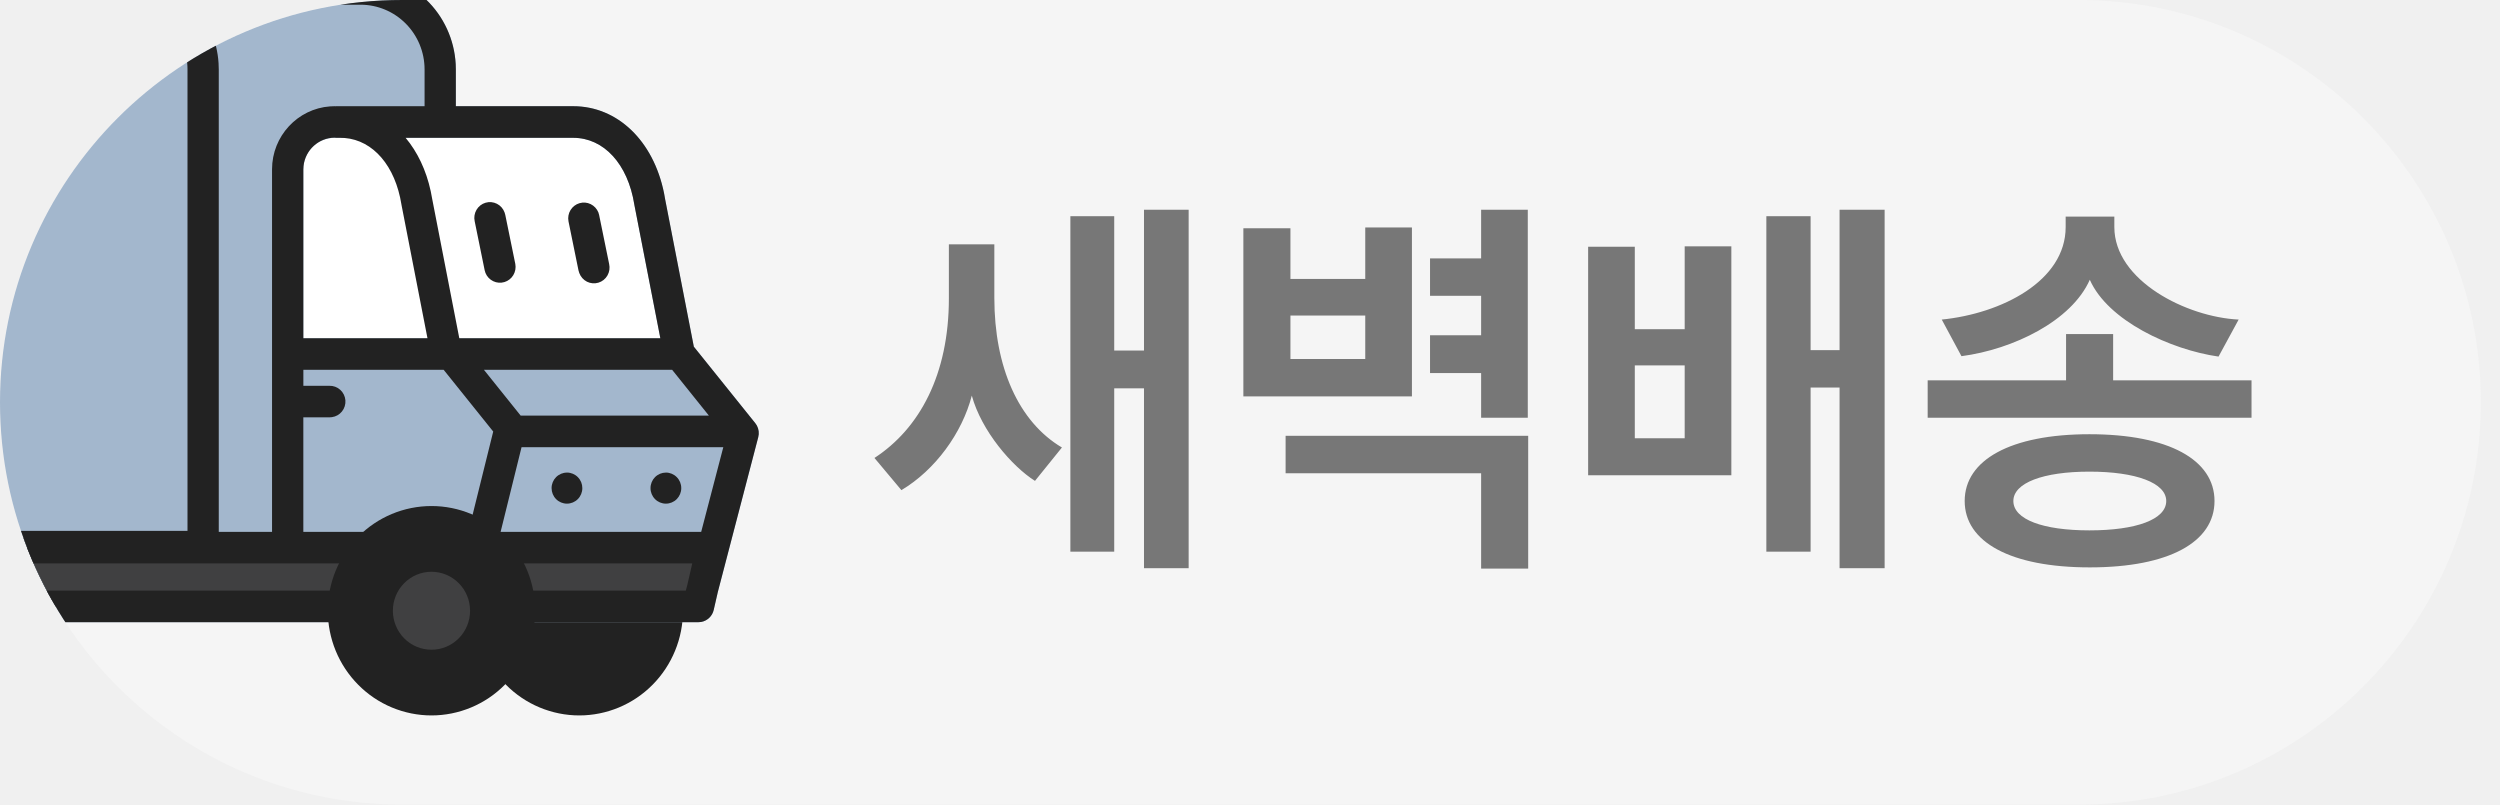
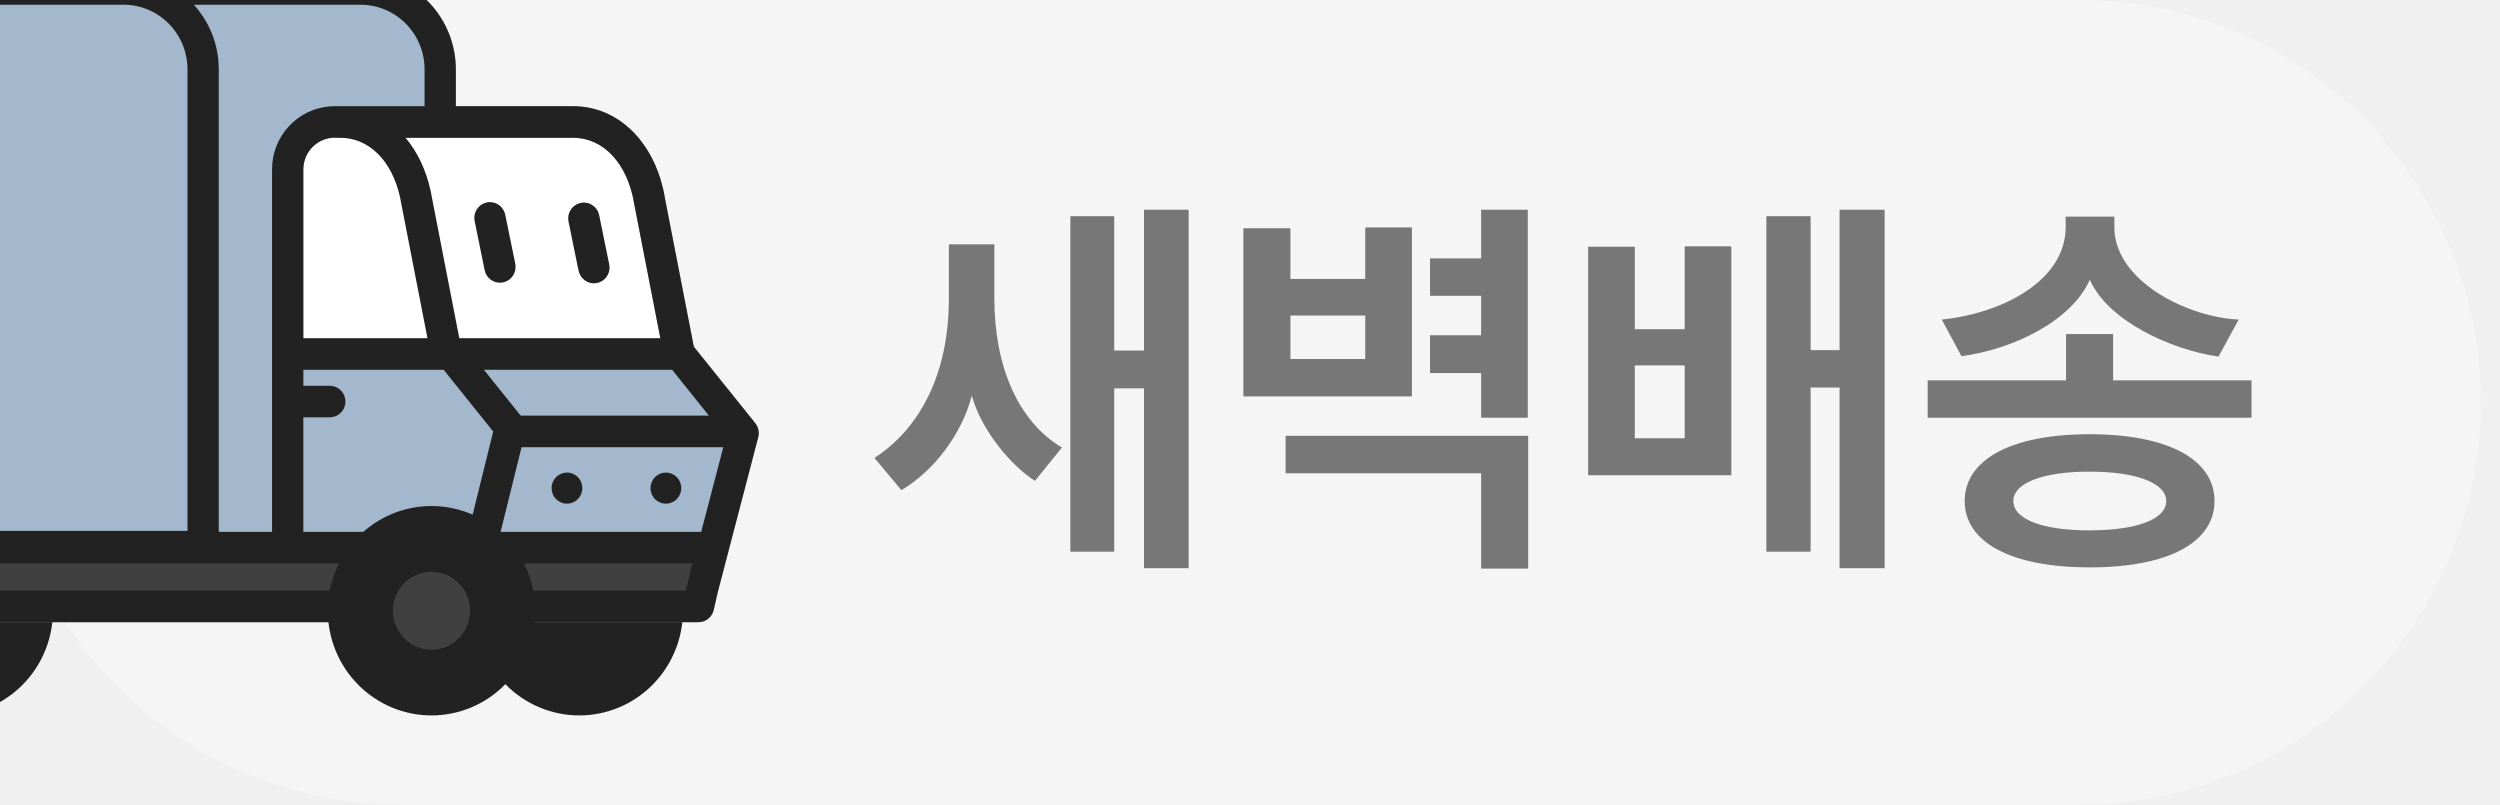
<svg xmlns="http://www.w3.org/2000/svg" width="87" height="28" viewBox="0 0 87 28" fill="none">
-   <g clip-path="url(#clip0_7655_96737)">
+   <g clipPath="url(#clip0_7655_96737)">
    <rect width="86.333" height="28" rx="14" fill="#F5F5F5" />
-     <path fill-rule="evenodd" clip-rule="evenodd" d="M33.819 13.767C33.483 15.069 32.545 16.357 31.369 17.057L30.431 15.937C31.999 14.915 33.021 13.039 33.021 10.379V8.503H34.603V10.365C34.603 12.773 35.443 14.677 36.955 15.573L36.017 16.735C35.219 16.231 34.155 14.999 33.819 13.767ZM77.905 11.121L77.205 12.409C75.539 12.171 73.355 11.163 72.725 9.735C72.095 11.163 70.065 12.157 68.259 12.395L67.573 11.121C69.659 10.911 71.885 9.777 71.885 7.901V7.537H73.579V7.901C73.579 9.777 76.113 11.037 77.905 11.121ZM77.065 17.435C77.065 18.863 75.483 19.745 72.725 19.745C69.967 19.745 68.371 18.863 68.371 17.435C68.371 16.007 69.967 15.111 72.711 15.111C75.483 15.111 77.065 16.007 77.065 17.435ZM70.065 17.435C70.065 18.079 71.101 18.457 72.711 18.457C74.335 18.457 75.385 18.079 75.385 17.435C75.385 16.805 74.335 16.413 72.711 16.413C71.101 16.413 70.065 16.805 70.065 17.435ZM41.365 7.299V19.773H39.811V13.515H38.775V19.199H37.249V7.523H38.775V12.199H39.811V7.299H41.365ZM53.167 7.299V14.537H51.543V12.983H49.765V11.667H51.543V10.295H49.765V8.993H51.543V7.299H53.167ZM49.135 7.915V13.795H43.269V7.943H44.907V9.707H47.511V7.915H49.135ZM44.907 12.493H47.511V10.981H44.907V12.493ZM53.181 15.167V19.787H51.543V16.469H44.739V15.167H53.181ZM65.585 7.299V19.773H64.017V13.487H63.009V19.199H61.469V7.523H63.009V12.185H64.017V7.299H65.585ZM60.251 8.573V16.539H55.267V8.587H56.891V11.457H58.627V8.573H60.251ZM56.891 15.251H58.627V12.717H56.891V15.251ZM78.353 13.235V14.537H67.083V13.235H71.899V11.625H73.537V13.235H78.353Z" fill="#777777" />
-     <g clip-path="url(#clip1_7655_96737)">
-       <path fill-rule="evenodd" clip-rule="evenodd" d="M-5.373 21.253C-5.373 21.732 -5.28 22.205 -5.098 22.647C-4.917 23.089 -4.651 23.491 -4.316 23.829C-3.981 24.168 -3.583 24.436 -3.146 24.619C-2.708 24.802 -2.239 24.897 -1.765 24.897C-1.291 24.897 -0.822 24.802 -0.384 24.619C0.054 24.436 0.452 24.168 0.787 23.829C1.122 23.491 1.388 23.089 1.569 22.647C1.75 22.205 1.844 21.732 1.844 21.253C1.844 20.287 1.463 19.36 0.787 18.677C0.11 17.993 -0.808 17.61 -1.765 17.61C-2.722 17.61 -3.639 17.993 -4.316 18.677C-4.993 19.36 -5.373 20.287 -5.373 21.253Z" fill="#222222" />
-       <path fill-rule="evenodd" clip-rule="evenodd" d="M16.55 21.253C16.55 21.732 16.644 22.205 16.825 22.647C17.006 23.089 17.272 23.491 17.607 23.829C17.942 24.168 18.34 24.436 18.778 24.619C19.216 24.802 19.685 24.897 20.159 24.897C20.633 24.897 21.102 24.802 21.54 24.619C21.977 24.436 22.375 24.168 22.71 23.829C23.045 23.491 23.311 23.089 23.492 22.647C23.674 22.205 23.767 21.732 23.767 21.253C23.767 20.287 23.387 19.36 22.71 18.677C22.033 17.993 21.116 17.61 20.159 17.61C19.202 17.61 18.284 17.993 17.607 18.677C16.93 19.36 16.55 20.287 16.55 21.253Z" fill="#222222" />
+     <path fill-rule="evenodd" clipRule="evenodd" d="M33.819 13.767C33.483 15.069 32.545 16.357 31.369 17.057L30.431 15.937C31.999 14.915 33.021 13.039 33.021 10.379V8.503H34.603V10.365C34.603 12.773 35.443 14.677 36.955 15.573L36.017 16.735C35.219 16.231 34.155 14.999 33.819 13.767ZM77.905 11.121L77.205 12.409C75.539 12.171 73.355 11.163 72.725 9.735C72.095 11.163 70.065 12.157 68.259 12.395L67.573 11.121C69.659 10.911 71.885 9.777 71.885 7.901V7.537H73.579V7.901C73.579 9.777 76.113 11.037 77.905 11.121ZM77.065 17.435C77.065 18.863 75.483 19.745 72.725 19.745C69.967 19.745 68.371 18.863 68.371 17.435C68.371 16.007 69.967 15.111 72.711 15.111C75.483 15.111 77.065 16.007 77.065 17.435ZM70.065 17.435C70.065 18.079 71.101 18.457 72.711 18.457C74.335 18.457 75.385 18.079 75.385 17.435C75.385 16.805 74.335 16.413 72.711 16.413C71.101 16.413 70.065 16.805 70.065 17.435ZM41.365 7.299V19.773H39.811V13.515H38.775V19.199H37.249V7.523H38.775V12.199H39.811V7.299H41.365ZM53.167 7.299V14.537H51.543V12.983H49.765V11.667H51.543V10.295H49.765V8.993H51.543V7.299H53.167ZM49.135 7.915V13.795H43.269V7.943H44.907V9.707H47.511V7.915H49.135ZM44.907 12.493H47.511V10.981H44.907V12.493ZM53.181 15.167V19.787H51.543V16.469H44.739V15.167H53.181ZM65.585 7.299V19.773H64.017V13.487H63.009V19.199H61.469V7.523H63.009V12.185H64.017V7.299H65.585ZM60.251 8.573V16.539H55.267V8.587H56.891V11.457H58.627V8.573H60.251ZM56.891 15.251H58.627V12.717H56.891V15.251ZM78.353 13.235V14.537H67.083V13.235H71.899V11.625H73.537V13.235H78.353Z" fill="#777777" />
+     <g clipPath="url(#clip1_7655_96737)">
+       <path fillRule="evenodd" clipRule="evenodd" d="M-5.373 21.253C-5.373 21.732 -5.28 22.205 -5.098 22.647C-4.917 23.089 -4.651 23.491 -4.316 23.829C-3.981 24.168 -3.583 24.436 -3.146 24.619C-2.708 24.802 -2.239 24.897 -1.765 24.897C-1.291 24.897 -0.822 24.802 -0.384 24.619C0.054 24.436 0.452 24.168 0.787 23.829C1.122 23.491 1.388 23.089 1.569 22.647C1.75 22.205 1.844 21.732 1.844 21.253C1.844 20.287 1.463 19.36 0.787 18.677C0.11 17.993 -0.808 17.61 -1.765 17.61C-2.722 17.61 -3.639 17.993 -4.316 18.677C-4.993 19.36 -5.373 20.287 -5.373 21.253Z" fill="#222222" />
+       <path fillRule="evenodd" clipRule="evenodd" d="M16.55 21.253C16.55 21.732 16.644 22.205 16.825 22.647C17.006 23.089 17.272 23.491 17.607 23.829C17.942 24.168 18.34 24.436 18.778 24.619C19.216 24.802 19.685 24.897 20.159 24.897C20.633 24.897 21.102 24.802 21.54 24.619C21.977 24.436 22.375 24.168 22.71 23.829C23.045 23.491 23.311 23.089 23.492 22.647C23.674 22.205 23.767 21.732 23.767 21.253C23.767 20.287 23.387 19.36 22.71 18.677C22.033 17.993 21.116 17.61 20.159 17.61C19.202 17.61 18.284 17.993 17.607 18.677C16.93 19.36 16.55 20.287 16.55 21.253Z" fill="#222222" />
    </g>
    <path d="M14.826 -0.017C14.21 -0.606 13.395 -0.934 12.547 -0.935H-10.232L-10.413 -0.93C-11.26 -0.882 -12.055 -0.509 -12.638 0.113C-13.22 0.735 -13.545 1.558 -13.546 2.413V21.102L-13.539 21.192C-13.518 21.32 -13.453 21.437 -13.354 21.521C-13.256 21.605 -13.131 21.651 -13.002 21.652H24.307L24.401 21.644C24.506 21.625 24.603 21.575 24.681 21.501C24.759 21.427 24.813 21.331 24.837 21.226L24.98 20.602L26.387 15.213L26.404 15.111C26.413 14.973 26.372 14.836 26.284 14.727L24.145 12.064L23.146 6.931L23.108 6.719C22.739 4.902 21.491 3.696 19.947 3.696H15.863V2.413L15.858 2.23C15.811 1.376 15.442 0.571 14.826 -0.017Z" fill="#A3B7CD" />
-     <path fill-rule="evenodd" clip-rule="evenodd" d="M-13.002 21.102H24.307L24.773 19.058H-13.002V21.102Z" fill="#404041" />
-     <path fill-rule="evenodd" clip-rule="evenodd" d="M22.078 7.135L22.075 7.115C21.849 5.706 21.015 4.796 19.948 4.796H11.642C11.043 4.796 10.556 5.288 10.556 5.893V11.77H22.981L22.078 7.135Z" fill="white" />
-     <path fill-rule="evenodd" clip-rule="evenodd" d="M12.547 -0.935C13.395 -0.934 14.21 -0.606 14.826 -0.017C15.442 0.571 15.811 1.376 15.858 2.23L15.863 2.413V3.696H19.947C21.491 3.696 22.739 4.902 23.108 6.719L23.146 6.931L24.145 12.064L26.284 14.727C26.372 14.836 26.413 14.973 26.404 15.111L26.387 15.213L24.98 20.602L24.837 21.226C24.813 21.331 24.759 21.427 24.681 21.501C24.603 21.575 24.506 21.625 24.401 21.644L24.307 21.652H-13.002C-13.131 21.651 -13.256 21.605 -13.354 21.521C-13.453 21.437 -13.518 21.32 -13.539 21.192L-13.546 21.102V2.413C-13.545 1.558 -13.22 0.735 -12.638 0.113C-12.055 -0.509 -11.26 -0.882 -10.413 -0.93L-10.232 -0.935H12.546H12.547ZM16.028 19.607H-12.458V20.553H15.794L16.028 19.607ZM24.09 19.607H17.149L16.916 20.553H23.866L23.923 20.338L24.09 19.607ZM12.547 0.165H6.747C7.239 0.71 7.558 1.417 7.606 2.199L7.613 2.414V18.508H9.467V5.892C9.467 4.735 10.36 3.783 11.487 3.702L11.641 3.696L11.672 3.698L11.704 3.696H14.775V2.413C14.775 1.817 14.54 1.245 14.122 0.823C13.704 0.401 13.138 0.164 12.547 0.164V0.165ZM15.44 12.87H10.557V13.426H11.461C11.6 13.421 11.736 13.471 11.84 13.565C11.944 13.658 12.008 13.789 12.02 13.929C12.031 14.069 11.989 14.209 11.901 14.318C11.813 14.428 11.688 14.499 11.55 14.517L11.461 14.524H10.556V18.509H16.299L17.164 15.018L15.44 12.87ZM25.171 15.562H18.15L17.421 18.51H24.401L25.171 15.562ZM4.297 0.165H-10.231C-11.407 0.165 -12.371 1.088 -12.453 2.255L-12.459 2.416V18.475H6.525V2.413C6.525 1.817 6.29 1.245 5.872 0.822C5.455 0.4 4.888 0.163 4.297 0.163V0.165ZM19.731 16.445C19.873 16.446 20.009 16.503 20.109 16.605C20.21 16.706 20.266 16.844 20.265 16.987C20.265 17.131 20.209 17.268 20.108 17.369C20.007 17.471 19.871 17.527 19.729 17.527C19.587 17.527 19.451 17.47 19.351 17.368C19.251 17.267 19.195 17.129 19.195 16.986C19.195 16.842 19.252 16.705 19.352 16.604C19.453 16.503 19.589 16.446 19.731 16.446V16.445ZM23.174 16.445C23.316 16.446 23.452 16.503 23.552 16.605C23.652 16.706 23.709 16.844 23.708 16.987C23.708 17.131 23.651 17.268 23.551 17.369C23.45 17.471 23.314 17.527 23.172 17.527C23.03 17.527 22.894 17.47 22.794 17.368C22.694 17.267 22.637 17.129 22.638 16.986C22.638 16.842 22.695 16.705 22.795 16.604C22.896 16.503 23.032 16.446 23.174 16.446V16.445ZM23.391 12.87H16.841L18.119 14.463H24.669L23.391 12.87ZM19.947 4.796H14.115C14.525 5.285 14.83 5.917 14.989 6.653L15.042 6.932L15.984 11.772H22.98L22.077 7.135L22.074 7.117C21.849 5.708 21.014 4.796 19.947 4.796ZM11.641 4.79C11.374 4.793 11.116 4.895 10.918 5.076C10.719 5.257 10.593 5.506 10.563 5.774L10.556 5.893V11.771H14.876L13.973 7.135L13.97 7.117C13.756 5.774 12.989 4.885 11.995 4.802L11.844 4.796H11.704C11.682 4.796 11.662 4.792 11.641 4.79ZM20.824 7.393L20.849 7.479L21.198 9.186C21.229 9.322 21.209 9.465 21.139 9.586C21.07 9.707 20.958 9.797 20.825 9.837C20.693 9.877 20.55 9.865 20.426 9.803C20.303 9.74 20.207 9.632 20.159 9.501L20.131 9.408L19.783 7.7C19.758 7.566 19.783 7.427 19.854 7.311C19.925 7.195 20.036 7.109 20.166 7.071C20.296 7.033 20.435 7.044 20.556 7.104C20.678 7.164 20.773 7.267 20.824 7.393ZM17.559 7.393L17.584 7.479L17.933 9.186C17.958 9.32 17.933 9.458 17.863 9.575C17.794 9.691 17.683 9.777 17.554 9.816C17.425 9.855 17.287 9.845 17.165 9.786C17.043 9.728 16.947 9.627 16.895 9.501L16.867 9.408L16.519 7.7C16.489 7.564 16.512 7.422 16.582 7.302C16.652 7.182 16.765 7.094 16.897 7.055C17.029 7.016 17.171 7.029 17.294 7.092C17.418 7.155 17.512 7.263 17.559 7.393Z" fill="#222222" />
-     <g clip-path="url(#clip2_7655_96737)">
-       <path fill-rule="evenodd" clip-rule="evenodd" d="M11.408 21.253C11.408 21.732 11.501 22.205 11.682 22.647C11.864 23.09 12.13 23.491 12.465 23.829C12.8 24.168 13.197 24.436 13.635 24.619C14.073 24.802 14.542 24.897 15.016 24.897C15.49 24.897 15.959 24.802 16.397 24.619C16.835 24.436 17.233 24.168 17.567 23.829C17.903 23.491 18.168 23.09 18.35 22.647C18.531 22.205 18.624 21.732 18.624 21.253C18.624 20.287 18.244 19.36 17.567 18.677C16.891 17.993 15.973 17.61 15.016 17.61C14.059 17.61 13.141 17.993 12.465 18.677C11.788 19.36 11.408 20.287 11.408 21.253Z" fill="#222222" />
-       <path fill-rule="evenodd" clip-rule="evenodd" d="M13.672 21.253C13.672 21.431 13.706 21.608 13.774 21.772C13.841 21.937 13.94 22.087 14.065 22.213C14.189 22.339 14.337 22.439 14.5 22.507C14.663 22.575 14.838 22.61 15.014 22.61C15.191 22.611 15.365 22.576 15.528 22.508C15.691 22.44 15.839 22.34 15.964 22.214C16.089 22.088 16.188 21.939 16.256 21.774C16.323 21.61 16.358 21.433 16.358 21.255C16.359 20.895 16.218 20.55 15.966 20.296C15.714 20.041 15.373 19.898 15.017 19.897C14.66 19.897 14.319 20.039 14.066 20.294C13.814 20.548 13.672 20.892 13.672 21.252" fill="#404041" />
+     <path fillRule="evenodd" clipRule="evenodd" d="M-13.002 21.102H24.307L24.773 19.058H-13.002V21.102Z" fill="#404041" />
+     <path fillRule="evenodd" clipRule="evenodd" d="M22.078 7.135L22.075 7.115C21.849 5.706 21.015 4.796 19.948 4.796H11.642C11.043 4.796 10.556 5.288 10.556 5.893V11.77H22.981L22.078 7.135Z" fill="white" />
+     <path fillRule="evenodd" clipRule="evenodd" d="M12.547 -0.935C13.395 -0.934 14.21 -0.606 14.826 -0.017C15.442 0.571 15.811 1.376 15.858 2.23L15.863 2.413V3.696H19.947C21.491 3.696 22.739 4.902 23.108 6.719L23.146 6.931L24.145 12.064L26.284 14.727C26.372 14.836 26.413 14.973 26.404 15.111L26.387 15.213L24.98 20.602L24.837 21.226C24.813 21.331 24.759 21.427 24.681 21.501C24.603 21.575 24.506 21.625 24.401 21.644L24.307 21.652H-13.002C-13.131 21.651 -13.256 21.605 -13.354 21.521C-13.453 21.437 -13.518 21.32 -13.539 21.192L-13.546 21.102V2.413C-13.545 1.558 -13.22 0.735 -12.638 0.113C-12.055 -0.509 -11.26 -0.882 -10.413 -0.93L-10.232 -0.935H12.546H12.547ZM16.028 19.607H-12.458V20.553H15.794L16.028 19.607ZM24.09 19.607H17.149L16.916 20.553H23.866L23.923 20.338L24.09 19.607ZM12.547 0.165H6.747C7.239 0.71 7.558 1.417 7.606 2.199L7.613 2.414V18.508H9.467V5.892C9.467 4.735 10.36 3.783 11.487 3.702L11.641 3.696L11.672 3.698L11.704 3.696H14.775V2.413C14.775 1.817 14.54 1.245 14.122 0.823C13.704 0.401 13.138 0.164 12.547 0.164V0.165ZM15.44 12.87H10.557V13.426H11.461C11.6 13.421 11.736 13.471 11.84 13.565C11.944 13.658 12.008 13.789 12.02 13.929C12.031 14.069 11.989 14.209 11.901 14.318C11.813 14.428 11.688 14.499 11.55 14.517L11.461 14.524H10.556V18.509H16.299L17.164 15.018L15.44 12.87ZM25.171 15.562H18.15L17.421 18.51H24.401L25.171 15.562ZM4.297 0.165H-10.231C-11.407 0.165 -12.371 1.088 -12.453 2.255L-12.459 2.416V18.475H6.525V2.413C6.525 1.817 6.29 1.245 5.872 0.822C5.455 0.4 4.888 0.163 4.297 0.163V0.165ZM19.731 16.445C19.873 16.446 20.009 16.503 20.109 16.605C20.21 16.706 20.266 16.844 20.265 16.987C20.265 17.131 20.209 17.268 20.108 17.369C20.007 17.471 19.871 17.527 19.729 17.527C19.587 17.527 19.451 17.47 19.351 17.368C19.251 17.267 19.195 17.129 19.195 16.986C19.195 16.842 19.252 16.705 19.352 16.604C19.453 16.503 19.589 16.446 19.731 16.446V16.445ZM23.174 16.445C23.316 16.446 23.452 16.503 23.552 16.605C23.652 16.706 23.709 16.844 23.708 16.987C23.708 17.131 23.651 17.268 23.551 17.369C23.45 17.471 23.314 17.527 23.172 17.527C23.03 17.527 22.894 17.47 22.794 17.368C22.694 17.267 22.637 17.129 22.638 16.986C22.638 16.842 22.695 16.705 22.795 16.604C22.896 16.503 23.032 16.446 23.174 16.446V16.445ZM23.391 12.87H16.841L18.119 14.463H24.669L23.391 12.87ZM19.947 4.796H14.115C14.525 5.285 14.83 5.917 14.989 6.653L15.042 6.932L15.984 11.772H22.98L22.077 7.135L22.074 7.117C21.849 5.708 21.014 4.796 19.947 4.796ZM11.641 4.79C11.374 4.793 11.116 4.895 10.918 5.076C10.719 5.257 10.593 5.506 10.563 5.774L10.556 5.893V11.771H14.876L13.973 7.135L13.97 7.117C13.756 5.774 12.989 4.885 11.995 4.802L11.844 4.796H11.704C11.682 4.796 11.662 4.792 11.641 4.79ZM20.824 7.393L20.849 7.479L21.198 9.186C21.229 9.322 21.209 9.465 21.139 9.586C21.07 9.707 20.958 9.797 20.825 9.837C20.693 9.877 20.55 9.865 20.426 9.803C20.303 9.74 20.207 9.632 20.159 9.501L20.131 9.408L19.783 7.7C19.758 7.566 19.783 7.427 19.854 7.311C19.925 7.195 20.036 7.109 20.166 7.071C20.296 7.033 20.435 7.044 20.556 7.104C20.678 7.164 20.773 7.267 20.824 7.393ZM17.559 7.393L17.584 7.479L17.933 9.186C17.958 9.32 17.933 9.458 17.863 9.575C17.794 9.691 17.683 9.777 17.554 9.816C17.425 9.855 17.287 9.845 17.165 9.786C17.043 9.728 16.947 9.627 16.895 9.501L16.867 9.408L16.519 7.7C16.489 7.564 16.512 7.422 16.582 7.302C16.652 7.182 16.765 7.094 16.897 7.055C17.029 7.016 17.171 7.029 17.294 7.092C17.418 7.155 17.512 7.263 17.559 7.393Z" fill="#222222" />
+     <g clipPath="url(#clip2_7655_96737)">
+       <path fillRule="evenodd" clipRule="evenodd" d="M11.408 21.253C11.408 21.732 11.501 22.205 11.682 22.647C11.864 23.09 12.13 23.491 12.465 23.829C12.8 24.168 13.197 24.436 13.635 24.619C14.073 24.802 14.542 24.897 15.016 24.897C15.49 24.897 15.959 24.802 16.397 24.619C16.835 24.436 17.233 24.168 17.567 23.829C17.903 23.491 18.168 23.09 18.35 22.647C18.531 22.205 18.624 21.732 18.624 21.253C18.624 20.287 18.244 19.36 17.567 18.677C16.891 17.993 15.973 17.61 15.016 17.61C14.059 17.61 13.141 17.993 12.465 18.677C11.788 19.36 11.408 20.287 11.408 21.253Z" fill="#222222" />
+       <path fillRule="evenodd" clipRule="evenodd" d="M13.672 21.253C13.672 21.431 13.706 21.608 13.774 21.772C13.841 21.937 13.94 22.087 14.065 22.213C14.189 22.339 14.337 22.439 14.5 22.507C14.663 22.575 14.838 22.61 15.014 22.61C15.191 22.611 15.365 22.576 15.528 22.508C15.691 22.44 15.839 22.34 15.964 22.214C16.089 22.088 16.188 21.939 16.256 21.774C16.323 21.61 16.358 21.433 16.358 21.255C16.359 20.895 16.218 20.55 15.966 20.296C15.714 20.041 15.373 19.898 15.017 19.897C14.66 19.897 14.319 20.039 14.066 20.294C13.814 20.548 13.672 20.892 13.672 21.252" fill="#404041" />
    </g>
  </g>
  <defs>
    <clipPath id="clip0_7655_96737">
      <rect width="86.333" height="28" rx="14" fill="white" />
    </clipPath>
    <clipPath id="clip1_7655_96737">
      <rect width="37.867" height="7.044" fill="white" transform="translate(-13.0034 18.5555)" />
    </clipPath>
    <clipPath id="clip2_7655_96737">
      <rect width="7.217" height="7.287" fill="white" transform="translate(11.4077 17.6095)" />
    </clipPath>
  </defs>
</svg>
